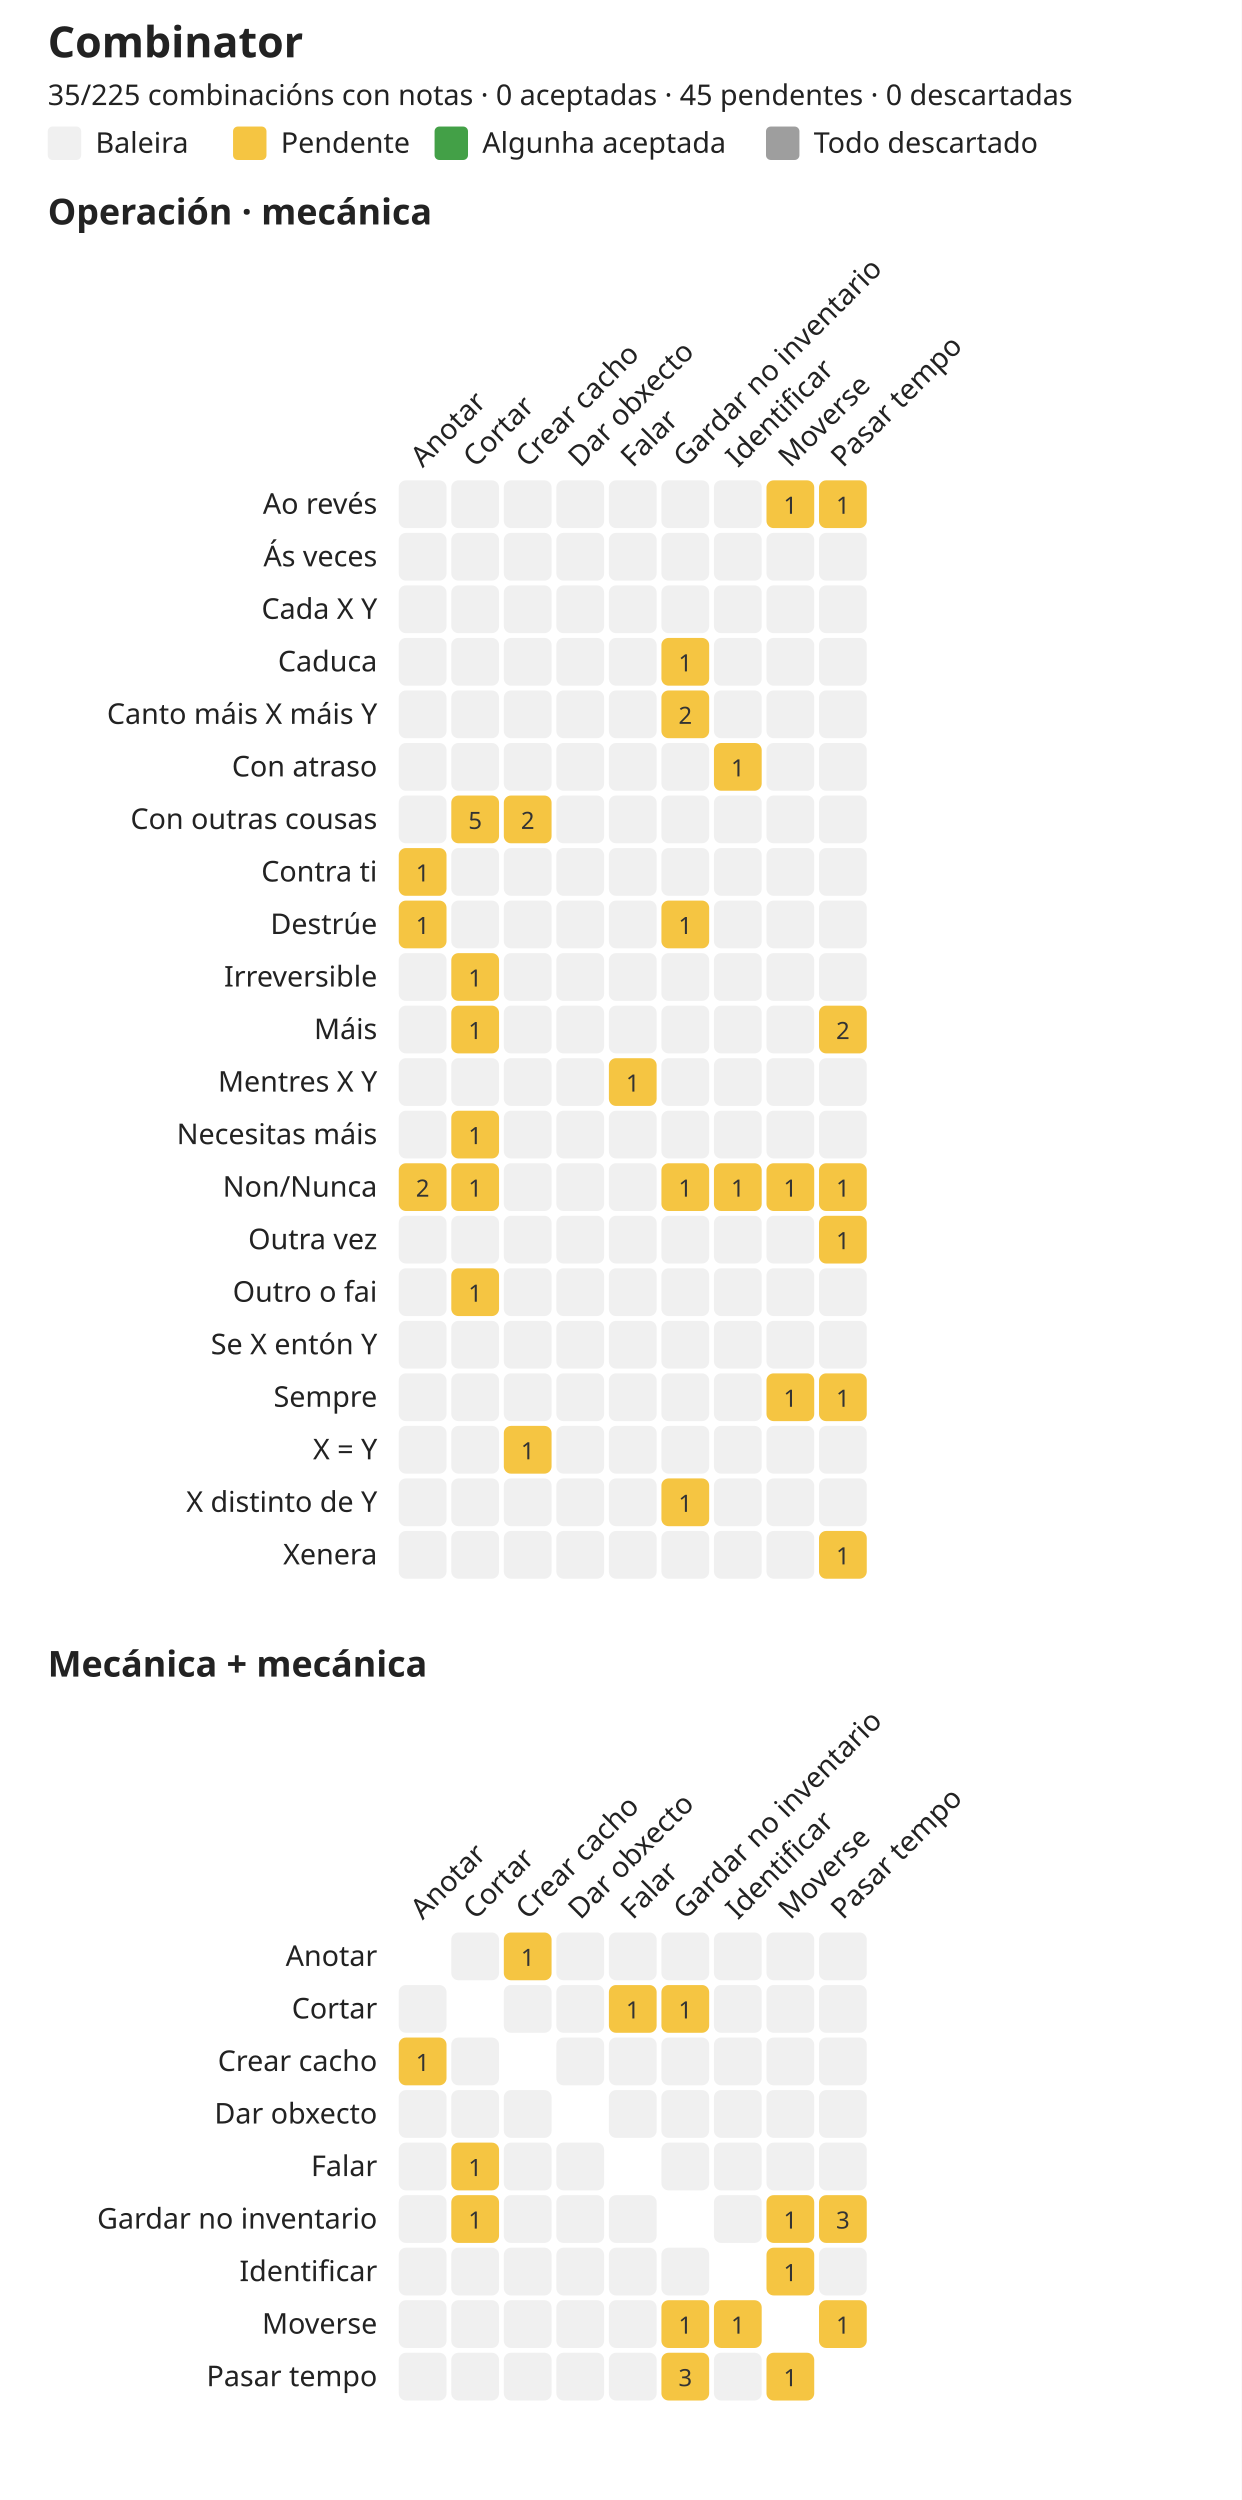
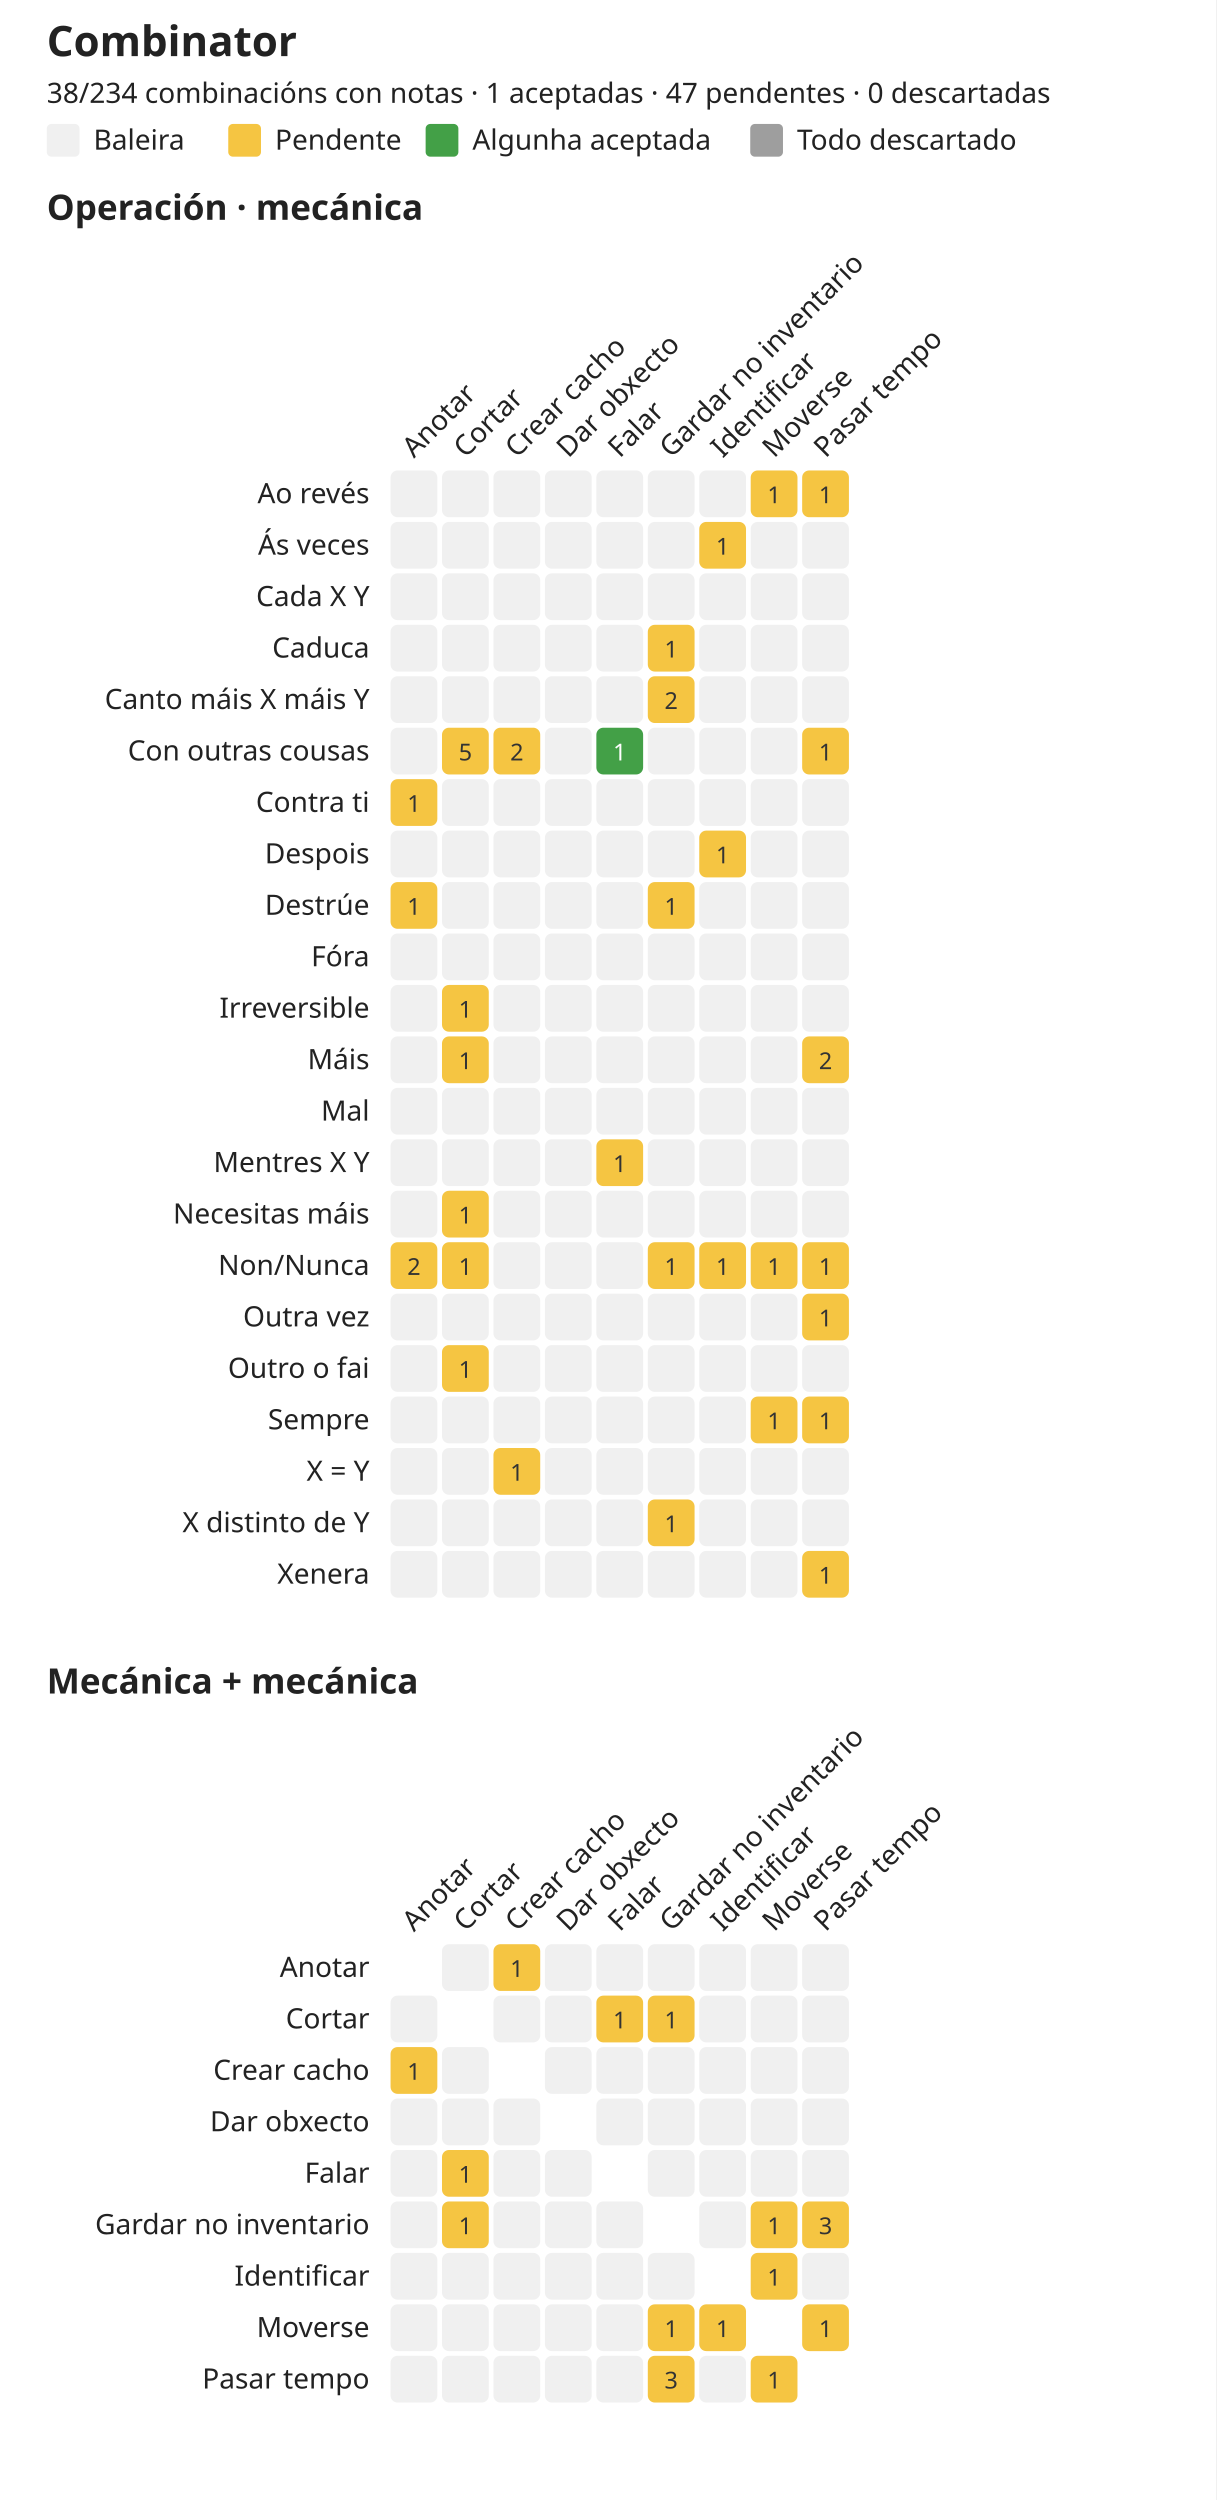
- <svg xmlns="http://www.w3.org/2000/svg" width="520" height="1047" viewBox="0 0 520 1047" font-family="sans-serif" font-size="12" fill="#222">
+ <svg xmlns="http://www.w3.org/2000/svg" width="520" height="1069" viewBox="0 0 520 1069" font-family="sans-serif" font-size="12" fill="#222">
  <rect width="100%" height="100%" fill="#fff" />
  <text x="20" y="24" font-size="18" font-weight="bold">Combinator</text>
-   <text x="20" y="44">35/225 combinacións con notas · 0 aceptadas · 45 pendentes · 0 descartadas</text>
+   <text x="20" y="44">38/234 combinacións con notas · 1 aceptadas · 47 pendentes · 0 descartadas</text>
  <rect x="20" y="53" width="14" height="14" rx="2" fill="#f0f0f0" />
  <text x="40" y="64">Baleira</text>
  <rect x="97.6" y="53" width="14" height="14" rx="2" fill="#f5c542" />
  <text x="117.6" y="64">Pendente</text>
  <rect x="182" y="53" width="14" height="14" rx="2" fill="#43a047" />
  <text x="202" y="64">Algunha aceptada</text>
  <rect x="320.8" y="53" width="14" height="14" rx="2" fill="#9e9e9e" />
  <text x="340.8" y="64">Todo descartado</text>
  <text x="20" y="94" font-size="15" font-weight="bold">Operación · mecánica</text>
  <text x="177" y="196.167" transform="rotate(-45 177 196.1665)">Anotar</text>
  <text x="199" y="196.167" transform="rotate(-45 199 196.1665)">Cortar</text>
  <text x="221" y="196.167" transform="rotate(-45 221 196.1665)">Crear cacho</text>
  <text x="243" y="196.167" transform="rotate(-45 243 196.1665)">Dar obxecto</text>
  <text x="265" y="196.167" transform="rotate(-45 265 196.1665)">Falar</text>
  <text x="287" y="196.167" transform="rotate(-45 287 196.1665)">Gardar no inventario</text>
  <text x="309" y="196.167" transform="rotate(-45 309 196.1665)">Identificar</text>
  <text x="331" y="196.167" transform="rotate(-45 331 196.1665)">Moverse</text>
  <text x="353" y="196.167" transform="rotate(-45 353 196.1665)">Pasar tempo</text>
  <text x="158" y="215.167" text-anchor="end">Ao revés</text>
  <rect x="167" y="201.167" width="20" height="20" rx="3" fill="#f0f0f0" />
  <rect x="189" y="201.167" width="20" height="20" rx="3" fill="#f0f0f0" />
  <rect x="211" y="201.167" width="20" height="20" rx="3" fill="#f0f0f0" />
  <rect x="233" y="201.167" width="20" height="20" rx="3" fill="#f0f0f0" />
  <rect x="255" y="201.167" width="20" height="20" rx="3" fill="#f0f0f0" />
  <rect x="277" y="201.167" width="20" height="20" rx="3" fill="#f0f0f0" />
  <rect x="299" y="201.167" width="20" height="20" rx="3" fill="#f0f0f0" />
  <rect x="321" y="201.167" width="20" height="20" rx="3" fill="#f5c542" />
  <text x="331" y="215.167" text-anchor="middle" font-size="10" fill="#333" pointer-events="none">1</text>
  <rect x="343" y="201.167" width="20" height="20" rx="3" fill="#f5c542" />
  <text x="353" y="215.167" text-anchor="middle" font-size="10" fill="#333" pointer-events="none">1</text>
  <text x="158" y="237.167" text-anchor="end">Ás veces</text>
  <rect x="167" y="223.167" width="20" height="20" rx="3" fill="#f0f0f0" />
  <rect x="189" y="223.167" width="20" height="20" rx="3" fill="#f0f0f0" />
  <rect x="211" y="223.167" width="20" height="20" rx="3" fill="#f0f0f0" />
  <rect x="233" y="223.167" width="20" height="20" rx="3" fill="#f0f0f0" />
  <rect x="255" y="223.167" width="20" height="20" rx="3" fill="#f0f0f0" />
  <rect x="277" y="223.167" width="20" height="20" rx="3" fill="#f0f0f0" />
-   <rect x="299" y="223.167" width="20" height="20" rx="3" fill="#f0f0f0" />
+   <rect x="299" y="223.167" width="20" height="20" rx="3" fill="#f5c542" />
+   <text x="309" y="237.167" text-anchor="middle" font-size="10" fill="#333" pointer-events="none">1</text>
  <rect x="321" y="223.167" width="20" height="20" rx="3" fill="#f0f0f0" />
  <rect x="343" y="223.167" width="20" height="20" rx="3" fill="#f0f0f0" />
  <text x="158" y="259.167" text-anchor="end">Cada X Y</text>
  <rect x="167" y="245.167" width="20" height="20" rx="3" fill="#f0f0f0" />
  <rect x="189" y="245.167" width="20" height="20" rx="3" fill="#f0f0f0" />
  <rect x="211" y="245.167" width="20" height="20" rx="3" fill="#f0f0f0" />
  <rect x="233" y="245.167" width="20" height="20" rx="3" fill="#f0f0f0" />
  <rect x="255" y="245.167" width="20" height="20" rx="3" fill="#f0f0f0" />
  <rect x="277" y="245.167" width="20" height="20" rx="3" fill="#f0f0f0" />
  <rect x="299" y="245.167" width="20" height="20" rx="3" fill="#f0f0f0" />
  <rect x="321" y="245.167" width="20" height="20" rx="3" fill="#f0f0f0" />
  <rect x="343" y="245.167" width="20" height="20" rx="3" fill="#f0f0f0" />
  <text x="158" y="281.167" text-anchor="end">Caduca</text>
  <rect x="167" y="267.167" width="20" height="20" rx="3" fill="#f0f0f0" />
  <rect x="189" y="267.167" width="20" height="20" rx="3" fill="#f0f0f0" />
  <rect x="211" y="267.167" width="20" height="20" rx="3" fill="#f0f0f0" />
  <rect x="233" y="267.167" width="20" height="20" rx="3" fill="#f0f0f0" />
  <rect x="255" y="267.167" width="20" height="20" rx="3" fill="#f0f0f0" />
  <rect x="277" y="267.167" width="20" height="20" rx="3" fill="#f5c542" />
  <text x="287" y="281.167" text-anchor="middle" font-size="10" fill="#333" pointer-events="none">1</text>
  <rect x="299" y="267.167" width="20" height="20" rx="3" fill="#f0f0f0" />
  <rect x="321" y="267.167" width="20" height="20" rx="3" fill="#f0f0f0" />
  <rect x="343" y="267.167" width="20" height="20" rx="3" fill="#f0f0f0" />
  <text x="158" y="303.167" text-anchor="end">Canto máis X máis Y</text>
  <rect x="167" y="289.167" width="20" height="20" rx="3" fill="#f0f0f0" />
  <rect x="189" y="289.167" width="20" height="20" rx="3" fill="#f0f0f0" />
  <rect x="211" y="289.167" width="20" height="20" rx="3" fill="#f0f0f0" />
  <rect x="233" y="289.167" width="20" height="20" rx="3" fill="#f0f0f0" />
  <rect x="255" y="289.167" width="20" height="20" rx="3" fill="#f0f0f0" />
  <rect x="277" y="289.167" width="20" height="20" rx="3" fill="#f5c542" />
  <text x="287" y="303.167" text-anchor="middle" font-size="10" fill="#333" pointer-events="none">2</text>
  <rect x="299" y="289.167" width="20" height="20" rx="3" fill="#f0f0f0" />
  <rect x="321" y="289.167" width="20" height="20" rx="3" fill="#f0f0f0" />
  <rect x="343" y="289.167" width="20" height="20" rx="3" fill="#f0f0f0" />
-   <text x="158" y="325.167" text-anchor="end">Con atraso</text>
+   <text x="158" y="325.167" text-anchor="end">Con outras cousas</text>
  <rect x="167" y="311.167" width="20" height="20" rx="3" fill="#f0f0f0" />
-   <rect x="189" y="311.167" width="20" height="20" rx="3" fill="#f0f0f0" />
-   <rect x="211" y="311.167" width="20" height="20" rx="3" fill="#f0f0f0" />
+   <rect x="189" y="311.167" width="20" height="20" rx="3" fill="#f5c542" />
+   <text x="199" y="325.167" text-anchor="middle" font-size="10" fill="#333" pointer-events="none">5</text>
+   <rect x="211" y="311.167" width="20" height="20" rx="3" fill="#f5c542" />
+   <text x="221" y="325.167" text-anchor="middle" font-size="10" fill="#333" pointer-events="none">2</text>
  <rect x="233" y="311.167" width="20" height="20" rx="3" fill="#f0f0f0" />
-   <rect x="255" y="311.167" width="20" height="20" rx="3" fill="#f0f0f0" />
+   <rect x="255" y="311.167" width="20" height="20" rx="3" fill="#43a047" />
+   <text x="265" y="325.167" text-anchor="middle" font-size="10" fill="#fff" pointer-events="none">1</text>
  <rect x="277" y="311.167" width="20" height="20" rx="3" fill="#f0f0f0" />
-   <rect x="299" y="311.167" width="20" height="20" rx="3" fill="#f5c542" />
-   <text x="309" y="325.167" text-anchor="middle" font-size="10" fill="#333" pointer-events="none">1</text>
+   <rect x="299" y="311.167" width="20" height="20" rx="3" fill="#f0f0f0" />
  <rect x="321" y="311.167" width="20" height="20" rx="3" fill="#f0f0f0" />
-   <rect x="343" y="311.167" width="20" height="20" rx="3" fill="#f0f0f0" />
-   <text x="158" y="347.167" text-anchor="end">Con outras cousas</text>
-   <rect x="167" y="333.167" width="20" height="20" rx="3" fill="#f0f0f0" />
-   <rect x="189" y="333.167" width="20" height="20" rx="3" fill="#f5c542" />
-   <text x="199" y="347.167" text-anchor="middle" font-size="10" fill="#333" pointer-events="none">5</text>
-   <rect x="211" y="333.167" width="20" height="20" rx="3" fill="#f5c542" />
-   <text x="221" y="347.167" text-anchor="middle" font-size="10" fill="#333" pointer-events="none">2</text>
+   <rect x="343" y="311.167" width="20" height="20" rx="3" fill="#f5c542" />
+   <text x="353" y="325.167" text-anchor="middle" font-size="10" fill="#333" pointer-events="none">1</text>
+   <text x="158" y="347.167" text-anchor="end">Contra ti</text>
+   <rect x="167" y="333.167" width="20" height="20" rx="3" fill="#f5c542" />
+   <text x="177" y="347.167" text-anchor="middle" font-size="10" fill="#333" pointer-events="none">1</text>
+   <rect x="189" y="333.167" width="20" height="20" rx="3" fill="#f0f0f0" />
+   <rect x="211" y="333.167" width="20" height="20" rx="3" fill="#f0f0f0" />
  <rect x="233" y="333.167" width="20" height="20" rx="3" fill="#f0f0f0" />
  <rect x="255" y="333.167" width="20" height="20" rx="3" fill="#f0f0f0" />
  <rect x="277" y="333.167" width="20" height="20" rx="3" fill="#f0f0f0" />
  <rect x="299" y="333.167" width="20" height="20" rx="3" fill="#f0f0f0" />
  <rect x="321" y="333.167" width="20" height="20" rx="3" fill="#f0f0f0" />
  <rect x="343" y="333.167" width="20" height="20" rx="3" fill="#f0f0f0" />
-   <text x="158" y="369.167" text-anchor="end">Contra ti</text>
-   <rect x="167" y="355.167" width="20" height="20" rx="3" fill="#f5c542" />
-   <text x="177" y="369.167" text-anchor="middle" font-size="10" fill="#333" pointer-events="none">1</text>
+   <text x="158" y="369.167" text-anchor="end">Despois</text>
+   <rect x="167" y="355.167" width="20" height="20" rx="3" fill="#f0f0f0" />
  <rect x="189" y="355.167" width="20" height="20" rx="3" fill="#f0f0f0" />
  <rect x="211" y="355.167" width="20" height="20" rx="3" fill="#f0f0f0" />
  <rect x="233" y="355.167" width="20" height="20" rx="3" fill="#f0f0f0" />
  <rect x="255" y="355.167" width="20" height="20" rx="3" fill="#f0f0f0" />
  <rect x="277" y="355.167" width="20" height="20" rx="3" fill="#f0f0f0" />
-   <rect x="299" y="355.167" width="20" height="20" rx="3" fill="#f0f0f0" />
+   <rect x="299" y="355.167" width="20" height="20" rx="3" fill="#f5c542" />
+   <text x="309" y="369.167" text-anchor="middle" font-size="10" fill="#333" pointer-events="none">1</text>
  <rect x="321" y="355.167" width="20" height="20" rx="3" fill="#f0f0f0" />
  <rect x="343" y="355.167" width="20" height="20" rx="3" fill="#f0f0f0" />
  <text x="158" y="391.167" text-anchor="end">Destrúe</text>
  <rect x="167" y="377.167" width="20" height="20" rx="3" fill="#f5c542" />
  <text x="177" y="391.167" text-anchor="middle" font-size="10" fill="#333" pointer-events="none">1</text>
  <rect x="189" y="377.167" width="20" height="20" rx="3" fill="#f0f0f0" />
  <rect x="211" y="377.167" width="20" height="20" rx="3" fill="#f0f0f0" />
  <rect x="233" y="377.167" width="20" height="20" rx="3" fill="#f0f0f0" />
  <rect x="255" y="377.167" width="20" height="20" rx="3" fill="#f0f0f0" />
  <rect x="277" y="377.167" width="20" height="20" rx="3" fill="#f5c542" />
  <text x="287" y="391.167" text-anchor="middle" font-size="10" fill="#333" pointer-events="none">1</text>
  <rect x="299" y="377.167" width="20" height="20" rx="3" fill="#f0f0f0" />
  <rect x="321" y="377.167" width="20" height="20" rx="3" fill="#f0f0f0" />
  <rect x="343" y="377.167" width="20" height="20" rx="3" fill="#f0f0f0" />
-   <text x="158" y="413.167" text-anchor="end">Irreversible</text>
+   <text x="158" y="413.167" text-anchor="end">Fóra</text>
  <rect x="167" y="399.167" width="20" height="20" rx="3" fill="#f0f0f0" />
-   <rect x="189" y="399.167" width="20" height="20" rx="3" fill="#f5c542" />
-   <text x="199" y="413.167" text-anchor="middle" font-size="10" fill="#333" pointer-events="none">1</text>
+   <rect x="189" y="399.167" width="20" height="20" rx="3" fill="#f0f0f0" />
  <rect x="211" y="399.167" width="20" height="20" rx="3" fill="#f0f0f0" />
  <rect x="233" y="399.167" width="20" height="20" rx="3" fill="#f0f0f0" />
  <rect x="255" y="399.167" width="20" height="20" rx="3" fill="#f0f0f0" />
  <rect x="277" y="399.167" width="20" height="20" rx="3" fill="#f0f0f0" />
  <rect x="299" y="399.167" width="20" height="20" rx="3" fill="#f0f0f0" />
  <rect x="321" y="399.167" width="20" height="20" rx="3" fill="#f0f0f0" />
  <rect x="343" y="399.167" width="20" height="20" rx="3" fill="#f0f0f0" />
-   <text x="158" y="435.167" text-anchor="end">Máis</text>
+   <text x="158" y="435.167" text-anchor="end">Irreversible</text>
  <rect x="167" y="421.167" width="20" height="20" rx="3" fill="#f0f0f0" />
  <rect x="189" y="421.167" width="20" height="20" rx="3" fill="#f5c542" />
  <text x="199" y="435.167" text-anchor="middle" font-size="10" fill="#333" pointer-events="none">1</text>
  <rect x="211" y="421.167" width="20" height="20" rx="3" fill="#f0f0f0" />
  <rect x="233" y="421.167" width="20" height="20" rx="3" fill="#f0f0f0" />
  <rect x="255" y="421.167" width="20" height="20" rx="3" fill="#f0f0f0" />
  <rect x="277" y="421.167" width="20" height="20" rx="3" fill="#f0f0f0" />
  <rect x="299" y="421.167" width="20" height="20" rx="3" fill="#f0f0f0" />
  <rect x="321" y="421.167" width="20" height="20" rx="3" fill="#f0f0f0" />
-   <rect x="343" y="421.167" width="20" height="20" rx="3" fill="#f5c542" />
-   <text x="353" y="435.167" text-anchor="middle" font-size="10" fill="#333" pointer-events="none">2</text>
-   <text x="158" y="457.167" text-anchor="end">Mentres X Y</text>
+   <rect x="343" y="421.167" width="20" height="20" rx="3" fill="#f0f0f0" />
+   <text x="158" y="457.167" text-anchor="end">Máis</text>
  <rect x="167" y="443.167" width="20" height="20" rx="3" fill="#f0f0f0" />
-   <rect x="189" y="443.167" width="20" height="20" rx="3" fill="#f0f0f0" />
+   <rect x="189" y="443.167" width="20" height="20" rx="3" fill="#f5c542" />
+   <text x="199" y="457.167" text-anchor="middle" font-size="10" fill="#333" pointer-events="none">1</text>
  <rect x="211" y="443.167" width="20" height="20" rx="3" fill="#f0f0f0" />
  <rect x="233" y="443.167" width="20" height="20" rx="3" fill="#f0f0f0" />
-   <rect x="255" y="443.167" width="20" height="20" rx="3" fill="#f5c542" />
-   <text x="265" y="457.167" text-anchor="middle" font-size="10" fill="#333" pointer-events="none">1</text>
+   <rect x="255" y="443.167" width="20" height="20" rx="3" fill="#f0f0f0" />
  <rect x="277" y="443.167" width="20" height="20" rx="3" fill="#f0f0f0" />
  <rect x="299" y="443.167" width="20" height="20" rx="3" fill="#f0f0f0" />
  <rect x="321" y="443.167" width="20" height="20" rx="3" fill="#f0f0f0" />
-   <rect x="343" y="443.167" width="20" height="20" rx="3" fill="#f0f0f0" />
-   <text x="158" y="479.167" text-anchor="end">Necesitas máis</text>
+   <rect x="343" y="443.167" width="20" height="20" rx="3" fill="#f5c542" />
+   <text x="353" y="457.167" text-anchor="middle" font-size="10" fill="#333" pointer-events="none">2</text>
+   <text x="158" y="479.167" text-anchor="end">Mal</text>
  <rect x="167" y="465.167" width="20" height="20" rx="3" fill="#f0f0f0" />
-   <rect x="189" y="465.167" width="20" height="20" rx="3" fill="#f5c542" />
-   <text x="199" y="479.167" text-anchor="middle" font-size="10" fill="#333" pointer-events="none">1</text>
+   <rect x="189" y="465.167" width="20" height="20" rx="3" fill="#f0f0f0" />
  <rect x="211" y="465.167" width="20" height="20" rx="3" fill="#f0f0f0" />
  <rect x="233" y="465.167" width="20" height="20" rx="3" fill="#f0f0f0" />
  <rect x="255" y="465.167" width="20" height="20" rx="3" fill="#f0f0f0" />
  <rect x="277" y="465.167" width="20" height="20" rx="3" fill="#f0f0f0" />
  <rect x="299" y="465.167" width="20" height="20" rx="3" fill="#f0f0f0" />
  <rect x="321" y="465.167" width="20" height="20" rx="3" fill="#f0f0f0" />
  <rect x="343" y="465.167" width="20" height="20" rx="3" fill="#f0f0f0" />
-   <text x="158" y="501.167" text-anchor="end">Non/Nunca</text>
-   <rect x="167" y="487.167" width="20" height="20" rx="3" fill="#f5c542" />
-   <text x="177" y="501.167" text-anchor="middle" font-size="10" fill="#333" pointer-events="none">2</text>
-   <rect x="189" y="487.167" width="20" height="20" rx="3" fill="#f5c542" />
-   <text x="199" y="501.167" text-anchor="middle" font-size="10" fill="#333" pointer-events="none">1</text>
+   <text x="158" y="501.167" text-anchor="end">Mentres X Y</text>
+   <rect x="167" y="487.167" width="20" height="20" rx="3" fill="#f0f0f0" />
+   <rect x="189" y="487.167" width="20" height="20" rx="3" fill="#f0f0f0" />
  <rect x="211" y="487.167" width="20" height="20" rx="3" fill="#f0f0f0" />
  <rect x="233" y="487.167" width="20" height="20" rx="3" fill="#f0f0f0" />
-   <rect x="255" y="487.167" width="20" height="20" rx="3" fill="#f0f0f0" />
-   <rect x="277" y="487.167" width="20" height="20" rx="3" fill="#f5c542" />
-   <text x="287" y="501.167" text-anchor="middle" font-size="10" fill="#333" pointer-events="none">1</text>
-   <rect x="299" y="487.167" width="20" height="20" rx="3" fill="#f5c542" />
-   <text x="309" y="501.167" text-anchor="middle" font-size="10" fill="#333" pointer-events="none">1</text>
-   <rect x="321" y="487.167" width="20" height="20" rx="3" fill="#f5c542" />
-   <text x="331" y="501.167" text-anchor="middle" font-size="10" fill="#333" pointer-events="none">1</text>
-   <rect x="343" y="487.167" width="20" height="20" rx="3" fill="#f5c542" />
-   <text x="353" y="501.167" text-anchor="middle" font-size="10" fill="#333" pointer-events="none">1</text>
-   <text x="158" y="523.167" text-anchor="end">Outra vez</text>
+   <rect x="255" y="487.167" width="20" height="20" rx="3" fill="#f5c542" />
+   <text x="265" y="501.167" text-anchor="middle" font-size="10" fill="#333" pointer-events="none">1</text>
+   <rect x="277" y="487.167" width="20" height="20" rx="3" fill="#f0f0f0" />
+   <rect x="299" y="487.167" width="20" height="20" rx="3" fill="#f0f0f0" />
+   <rect x="321" y="487.167" width="20" height="20" rx="3" fill="#f0f0f0" />
+   <rect x="343" y="487.167" width="20" height="20" rx="3" fill="#f0f0f0" />
+   <text x="158" y="523.167" text-anchor="end">Necesitas máis</text>
  <rect x="167" y="509.167" width="20" height="20" rx="3" fill="#f0f0f0" />
-   <rect x="189" y="509.167" width="20" height="20" rx="3" fill="#f0f0f0" />
+   <rect x="189" y="509.167" width="20" height="20" rx="3" fill="#f5c542" />
+   <text x="199" y="523.167" text-anchor="middle" font-size="10" fill="#333" pointer-events="none">1</text>
  <rect x="211" y="509.167" width="20" height="20" rx="3" fill="#f0f0f0" />
  <rect x="233" y="509.167" width="20" height="20" rx="3" fill="#f0f0f0" />
  <rect x="255" y="509.167" width="20" height="20" rx="3" fill="#f0f0f0" />
  <rect x="277" y="509.167" width="20" height="20" rx="3" fill="#f0f0f0" />
  <rect x="299" y="509.167" width="20" height="20" rx="3" fill="#f0f0f0" />
  <rect x="321" y="509.167" width="20" height="20" rx="3" fill="#f0f0f0" />
-   <rect x="343" y="509.167" width="20" height="20" rx="3" fill="#f5c542" />
-   <text x="353" y="523.167" text-anchor="middle" font-size="10" fill="#333" pointer-events="none">1</text>
-   <text x="158" y="545.167" text-anchor="end">Outro o fai</text>
-   <rect x="167" y="531.167" width="20" height="20" rx="3" fill="#f0f0f0" />
+   <rect x="343" y="509.167" width="20" height="20" rx="3" fill="#f0f0f0" />
+   <text x="158" y="545.167" text-anchor="end">Non/Nunca</text>
+   <rect x="167" y="531.167" width="20" height="20" rx="3" fill="#f5c542" />
+   <text x="177" y="545.167" text-anchor="middle" font-size="10" fill="#333" pointer-events="none">2</text>
  <rect x="189" y="531.167" width="20" height="20" rx="3" fill="#f5c542" />
  <text x="199" y="545.167" text-anchor="middle" font-size="10" fill="#333" pointer-events="none">1</text>
  <rect x="211" y="531.167" width="20" height="20" rx="3" fill="#f0f0f0" />
  <rect x="233" y="531.167" width="20" height="20" rx="3" fill="#f0f0f0" />
  <rect x="255" y="531.167" width="20" height="20" rx="3" fill="#f0f0f0" />
-   <rect x="277" y="531.167" width="20" height="20" rx="3" fill="#f0f0f0" />
-   <rect x="299" y="531.167" width="20" height="20" rx="3" fill="#f0f0f0" />
-   <rect x="321" y="531.167" width="20" height="20" rx="3" fill="#f0f0f0" />
-   <rect x="343" y="531.167" width="20" height="20" rx="3" fill="#f0f0f0" />
-   <text x="158" y="567.167" text-anchor="end">Se X entón Y</text>
+   <rect x="277" y="531.167" width="20" height="20" rx="3" fill="#f5c542" />
+   <text x="287" y="545.167" text-anchor="middle" font-size="10" fill="#333" pointer-events="none">1</text>
+   <rect x="299" y="531.167" width="20" height="20" rx="3" fill="#f5c542" />
+   <text x="309" y="545.167" text-anchor="middle" font-size="10" fill="#333" pointer-events="none">1</text>
+   <rect x="321" y="531.167" width="20" height="20" rx="3" fill="#f5c542" />
+   <text x="331" y="545.167" text-anchor="middle" font-size="10" fill="#333" pointer-events="none">1</text>
+   <rect x="343" y="531.167" width="20" height="20" rx="3" fill="#f5c542" />
+   <text x="353" y="545.167" text-anchor="middle" font-size="10" fill="#333" pointer-events="none">1</text>
+   <text x="158" y="567.167" text-anchor="end">Outra vez</text>
  <rect x="167" y="553.167" width="20" height="20" rx="3" fill="#f0f0f0" />
  <rect x="189" y="553.167" width="20" height="20" rx="3" fill="#f0f0f0" />
  <rect x="211" y="553.167" width="20" height="20" rx="3" fill="#f0f0f0" />
  <rect x="233" y="553.167" width="20" height="20" rx="3" fill="#f0f0f0" />
  <rect x="255" y="553.167" width="20" height="20" rx="3" fill="#f0f0f0" />
  <rect x="277" y="553.167" width="20" height="20" rx="3" fill="#f0f0f0" />
  <rect x="299" y="553.167" width="20" height="20" rx="3" fill="#f0f0f0" />
  <rect x="321" y="553.167" width="20" height="20" rx="3" fill="#f0f0f0" />
-   <rect x="343" y="553.167" width="20" height="20" rx="3" fill="#f0f0f0" />
-   <text x="158" y="589.167" text-anchor="end">Sempre</text>
+   <rect x="343" y="553.167" width="20" height="20" rx="3" fill="#f5c542" />
+   <text x="353" y="567.167" text-anchor="middle" font-size="10" fill="#333" pointer-events="none">1</text>
+   <text x="158" y="589.167" text-anchor="end">Outro o fai</text>
  <rect x="167" y="575.167" width="20" height="20" rx="3" fill="#f0f0f0" />
-   <rect x="189" y="575.167" width="20" height="20" rx="3" fill="#f0f0f0" />
+   <rect x="189" y="575.167" width="20" height="20" rx="3" fill="#f5c542" />
+   <text x="199" y="589.167" text-anchor="middle" font-size="10" fill="#333" pointer-events="none">1</text>
  <rect x="211" y="575.167" width="20" height="20" rx="3" fill="#f0f0f0" />
  <rect x="233" y="575.167" width="20" height="20" rx="3" fill="#f0f0f0" />
  <rect x="255" y="575.167" width="20" height="20" rx="3" fill="#f0f0f0" />
  <rect x="277" y="575.167" width="20" height="20" rx="3" fill="#f0f0f0" />
  <rect x="299" y="575.167" width="20" height="20" rx="3" fill="#f0f0f0" />
-   <rect x="321" y="575.167" width="20" height="20" rx="3" fill="#f5c542" />
-   <text x="331" y="589.167" text-anchor="middle" font-size="10" fill="#333" pointer-events="none">1</text>
-   <rect x="343" y="575.167" width="20" height="20" rx="3" fill="#f5c542" />
-   <text x="353" y="589.167" text-anchor="middle" font-size="10" fill="#333" pointer-events="none">1</text>
-   <text x="158" y="611.167" text-anchor="end">X = Y</text>
+   <rect x="321" y="575.167" width="20" height="20" rx="3" fill="#f0f0f0" />
+   <rect x="343" y="575.167" width="20" height="20" rx="3" fill="#f0f0f0" />
+   <text x="158" y="611.167" text-anchor="end">Sempre</text>
  <rect x="167" y="597.167" width="20" height="20" rx="3" fill="#f0f0f0" />
  <rect x="189" y="597.167" width="20" height="20" rx="3" fill="#f0f0f0" />
-   <rect x="211" y="597.167" width="20" height="20" rx="3" fill="#f5c542" />
-   <text x="221" y="611.167" text-anchor="middle" font-size="10" fill="#333" pointer-events="none">1</text>
+   <rect x="211" y="597.167" width="20" height="20" rx="3" fill="#f0f0f0" />
  <rect x="233" y="597.167" width="20" height="20" rx="3" fill="#f0f0f0" />
  <rect x="255" y="597.167" width="20" height="20" rx="3" fill="#f0f0f0" />
  <rect x="277" y="597.167" width="20" height="20" rx="3" fill="#f0f0f0" />
  <rect x="299" y="597.167" width="20" height="20" rx="3" fill="#f0f0f0" />
-   <rect x="321" y="597.167" width="20" height="20" rx="3" fill="#f0f0f0" />
-   <rect x="343" y="597.167" width="20" height="20" rx="3" fill="#f0f0f0" />
-   <text x="158" y="633.167" text-anchor="end">X distinto de Y</text>
+   <rect x="321" y="597.167" width="20" height="20" rx="3" fill="#f5c542" />
+   <text x="331" y="611.167" text-anchor="middle" font-size="10" fill="#333" pointer-events="none">1</text>
+   <rect x="343" y="597.167" width="20" height="20" rx="3" fill="#f5c542" />
+   <text x="353" y="611.167" text-anchor="middle" font-size="10" fill="#333" pointer-events="none">1</text>
+   <text x="158" y="633.167" text-anchor="end">X = Y</text>
  <rect x="167" y="619.167" width="20" height="20" rx="3" fill="#f0f0f0" />
  <rect x="189" y="619.167" width="20" height="20" rx="3" fill="#f0f0f0" />
-   <rect x="211" y="619.167" width="20" height="20" rx="3" fill="#f0f0f0" />
+   <rect x="211" y="619.167" width="20" height="20" rx="3" fill="#f5c542" />
+   <text x="221" y="633.167" text-anchor="middle" font-size="10" fill="#333" pointer-events="none">1</text>
  <rect x="233" y="619.167" width="20" height="20" rx="3" fill="#f0f0f0" />
  <rect x="255" y="619.167" width="20" height="20" rx="3" fill="#f0f0f0" />
-   <rect x="277" y="619.167" width="20" height="20" rx="3" fill="#f5c542" />
-   <text x="287" y="633.167" text-anchor="middle" font-size="10" fill="#333" pointer-events="none">1</text>
+   <rect x="277" y="619.167" width="20" height="20" rx="3" fill="#f0f0f0" />
  <rect x="299" y="619.167" width="20" height="20" rx="3" fill="#f0f0f0" />
  <rect x="321" y="619.167" width="20" height="20" rx="3" fill="#f0f0f0" />
  <rect x="343" y="619.167" width="20" height="20" rx="3" fill="#f0f0f0" />
-   <text x="158" y="655.167" text-anchor="end">Xenera</text>
+   <text x="158" y="655.167" text-anchor="end">X distinto de Y</text>
  <rect x="167" y="641.167" width="20" height="20" rx="3" fill="#f0f0f0" />
  <rect x="189" y="641.167" width="20" height="20" rx="3" fill="#f0f0f0" />
  <rect x="211" y="641.167" width="20" height="20" rx="3" fill="#f0f0f0" />
  <rect x="233" y="641.167" width="20" height="20" rx="3" fill="#f0f0f0" />
  <rect x="255" y="641.167" width="20" height="20" rx="3" fill="#f0f0f0" />
-   <rect x="277" y="641.167" width="20" height="20" rx="3" fill="#f0f0f0" />
+   <rect x="277" y="641.167" width="20" height="20" rx="3" fill="#f5c542" />
+   <text x="287" y="655.167" text-anchor="middle" font-size="10" fill="#333" pointer-events="none">1</text>
  <rect x="299" y="641.167" width="20" height="20" rx="3" fill="#f0f0f0" />
  <rect x="321" y="641.167" width="20" height="20" rx="3" fill="#f0f0f0" />
-   <rect x="343" y="641.167" width="20" height="20" rx="3" fill="#f5c542" />
-   <text x="353" y="655.167" text-anchor="middle" font-size="10" fill="#333" pointer-events="none">1</text>
-   <text x="20" y="702.167" font-size="15" font-weight="bold">Mecánica + mecánica</text>
-   <text x="177" y="804.333" transform="rotate(-45 177 804.333)">Anotar</text>
-   <text x="199" y="804.333" transform="rotate(-45 199 804.333)">Cortar</text>
-   <text x="221" y="804.333" transform="rotate(-45 221 804.333)">Crear cacho</text>
-   <text x="243" y="804.333" transform="rotate(-45 243 804.333)">Dar obxecto</text>
-   <text x="265" y="804.333" transform="rotate(-45 265 804.333)">Falar</text>
-   <text x="287" y="804.333" transform="rotate(-45 287 804.333)">Gardar no inventario</text>
-   <text x="309" y="804.333" transform="rotate(-45 309 804.333)">Identificar</text>
-   <text x="331" y="804.333" transform="rotate(-45 331 804.333)">Moverse</text>
-   <text x="353" y="804.333" transform="rotate(-45 353 804.333)">Pasar tempo</text>
-   <text x="158" y="823.333" text-anchor="end">Anotar</text>
-   <rect x="189" y="809.333" width="20" height="20" rx="3" fill="#f0f0f0" />
-   <rect x="211" y="809.333" width="20" height="20" rx="3" fill="#f5c542" />
-   <text x="221" y="823.333" text-anchor="middle" font-size="10" fill="#333" pointer-events="none">1</text>
-   <rect x="233" y="809.333" width="20" height="20" rx="3" fill="#f0f0f0" />
-   <rect x="255" y="809.333" width="20" height="20" rx="3" fill="#f0f0f0" />
-   <rect x="277" y="809.333" width="20" height="20" rx="3" fill="#f0f0f0" />
-   <rect x="299" y="809.333" width="20" height="20" rx="3" fill="#f0f0f0" />
-   <rect x="321" y="809.333" width="20" height="20" rx="3" fill="#f0f0f0" />
-   <rect x="343" y="809.333" width="20" height="20" rx="3" fill="#f0f0f0" />
-   <text x="158" y="845.333" text-anchor="end">Cortar</text>
-   <rect x="167" y="831.333" width="20" height="20" rx="3" fill="#f0f0f0" />
-   <rect x="211" y="831.333" width="20" height="20" rx="3" fill="#f0f0f0" />
+   <rect x="343" y="641.167" width="20" height="20" rx="3" fill="#f0f0f0" />
+   <text x="158" y="677.167" text-anchor="end">Xenera</text>
+   <rect x="167" y="663.167" width="20" height="20" rx="3" fill="#f0f0f0" />
+   <rect x="189" y="663.167" width="20" height="20" rx="3" fill="#f0f0f0" />
+   <rect x="211" y="663.167" width="20" height="20" rx="3" fill="#f0f0f0" />
+   <rect x="233" y="663.167" width="20" height="20" rx="3" fill="#f0f0f0" />
+   <rect x="255" y="663.167" width="20" height="20" rx="3" fill="#f0f0f0" />
+   <rect x="277" y="663.167" width="20" height="20" rx="3" fill="#f0f0f0" />
+   <rect x="299" y="663.167" width="20" height="20" rx="3" fill="#f0f0f0" />
+   <rect x="321" y="663.167" width="20" height="20" rx="3" fill="#f0f0f0" />
+   <rect x="343" y="663.167" width="20" height="20" rx="3" fill="#f5c542" />
+   <text x="353" y="677.167" text-anchor="middle" font-size="10" fill="#333" pointer-events="none">1</text>
+   <text x="20" y="724.167" font-size="15" font-weight="bold">Mecánica + mecánica</text>
+   <text x="177" y="826.333" transform="rotate(-45 177 826.333)">Anotar</text>
+   <text x="199" y="826.333" transform="rotate(-45 199 826.333)">Cortar</text>
+   <text x="221" y="826.333" transform="rotate(-45 221 826.333)">Crear cacho</text>
+   <text x="243" y="826.333" transform="rotate(-45 243 826.333)">Dar obxecto</text>
+   <text x="265" y="826.333" transform="rotate(-45 265 826.333)">Falar</text>
+   <text x="287" y="826.333" transform="rotate(-45 287 826.333)">Gardar no inventario</text>
+   <text x="309" y="826.333" transform="rotate(-45 309 826.333)">Identificar</text>
+   <text x="331" y="826.333" transform="rotate(-45 331 826.333)">Moverse</text>
+   <text x="353" y="826.333" transform="rotate(-45 353 826.333)">Pasar tempo</text>
+   <text x="158" y="845.333" text-anchor="end">Anotar</text>
+   <rect x="189" y="831.333" width="20" height="20" rx="3" fill="#f0f0f0" />
+   <rect x="211" y="831.333" width="20" height="20" rx="3" fill="#f5c542" />
+   <text x="221" y="845.333" text-anchor="middle" font-size="10" fill="#333" pointer-events="none">1</text>
  <rect x="233" y="831.333" width="20" height="20" rx="3" fill="#f0f0f0" />
-   <rect x="255" y="831.333" width="20" height="20" rx="3" fill="#f5c542" />
-   <text x="265" y="845.333" text-anchor="middle" font-size="10" fill="#333" pointer-events="none">1</text>
-   <rect x="277" y="831.333" width="20" height="20" rx="3" fill="#f5c542" />
-   <text x="287" y="845.333" text-anchor="middle" font-size="10" fill="#333" pointer-events="none">1</text>
+   <rect x="255" y="831.333" width="20" height="20" rx="3" fill="#f0f0f0" />
+   <rect x="277" y="831.333" width="20" height="20" rx="3" fill="#f0f0f0" />
  <rect x="299" y="831.333" width="20" height="20" rx="3" fill="#f0f0f0" />
  <rect x="321" y="831.333" width="20" height="20" rx="3" fill="#f0f0f0" />
  <rect x="343" y="831.333" width="20" height="20" rx="3" fill="#f0f0f0" />
-   <text x="158" y="867.333" text-anchor="end">Crear cacho</text>
-   <rect x="167" y="853.333" width="20" height="20" rx="3" fill="#f5c542" />
-   <text x="177" y="867.333" text-anchor="middle" font-size="10" fill="#333" pointer-events="none">1</text>
-   <rect x="189" y="853.333" width="20" height="20" rx="3" fill="#f0f0f0" />
+   <text x="158" y="867.333" text-anchor="end">Cortar</text>
+   <rect x="167" y="853.333" width="20" height="20" rx="3" fill="#f0f0f0" />
+   <rect x="211" y="853.333" width="20" height="20" rx="3" fill="#f0f0f0" />
  <rect x="233" y="853.333" width="20" height="20" rx="3" fill="#f0f0f0" />
-   <rect x="255" y="853.333" width="20" height="20" rx="3" fill="#f0f0f0" />
-   <rect x="277" y="853.333" width="20" height="20" rx="3" fill="#f0f0f0" />
+   <rect x="255" y="853.333" width="20" height="20" rx="3" fill="#f5c542" />
+   <text x="265" y="867.333" text-anchor="middle" font-size="10" fill="#333" pointer-events="none">1</text>
+   <rect x="277" y="853.333" width="20" height="20" rx="3" fill="#f5c542" />
+   <text x="287" y="867.333" text-anchor="middle" font-size="10" fill="#333" pointer-events="none">1</text>
  <rect x="299" y="853.333" width="20" height="20" rx="3" fill="#f0f0f0" />
  <rect x="321" y="853.333" width="20" height="20" rx="3" fill="#f0f0f0" />
  <rect x="343" y="853.333" width="20" height="20" rx="3" fill="#f0f0f0" />
-   <text x="158" y="889.333" text-anchor="end">Dar obxecto</text>
-   <rect x="167" y="875.333" width="20" height="20" rx="3" fill="#f0f0f0" />
+   <text x="158" y="889.333" text-anchor="end">Crear cacho</text>
+   <rect x="167" y="875.333" width="20" height="20" rx="3" fill="#f5c542" />
+   <text x="177" y="889.333" text-anchor="middle" font-size="10" fill="#333" pointer-events="none">1</text>
  <rect x="189" y="875.333" width="20" height="20" rx="3" fill="#f0f0f0" />
-   <rect x="211" y="875.333" width="20" height="20" rx="3" fill="#f0f0f0" />
+   <rect x="233" y="875.333" width="20" height="20" rx="3" fill="#f0f0f0" />
  <rect x="255" y="875.333" width="20" height="20" rx="3" fill="#f0f0f0" />
  <rect x="277" y="875.333" width="20" height="20" rx="3" fill="#f0f0f0" />
  <rect x="299" y="875.333" width="20" height="20" rx="3" fill="#f0f0f0" />
  <rect x="321" y="875.333" width="20" height="20" rx="3" fill="#f0f0f0" />
  <rect x="343" y="875.333" width="20" height="20" rx="3" fill="#f0f0f0" />
-   <text x="158" y="911.333" text-anchor="end">Falar</text>
+   <text x="158" y="911.333" text-anchor="end">Dar obxecto</text>
  <rect x="167" y="897.333" width="20" height="20" rx="3" fill="#f0f0f0" />
-   <rect x="189" y="897.333" width="20" height="20" rx="3" fill="#f5c542" />
-   <text x="199" y="911.333" text-anchor="middle" font-size="10" fill="#333" pointer-events="none">1</text>
+   <rect x="189" y="897.333" width="20" height="20" rx="3" fill="#f0f0f0" />
  <rect x="211" y="897.333" width="20" height="20" rx="3" fill="#f0f0f0" />
-   <rect x="233" y="897.333" width="20" height="20" rx="3" fill="#f0f0f0" />
+   <rect x="255" y="897.333" width="20" height="20" rx="3" fill="#f0f0f0" />
  <rect x="277" y="897.333" width="20" height="20" rx="3" fill="#f0f0f0" />
  <rect x="299" y="897.333" width="20" height="20" rx="3" fill="#f0f0f0" />
  <rect x="321" y="897.333" width="20" height="20" rx="3" fill="#f0f0f0" />
  <rect x="343" y="897.333" width="20" height="20" rx="3" fill="#f0f0f0" />
-   <text x="158" y="933.333" text-anchor="end">Gardar no inventario</text>
+   <text x="158" y="933.333" text-anchor="end">Falar</text>
  <rect x="167" y="919.333" width="20" height="20" rx="3" fill="#f0f0f0" />
  <rect x="189" y="919.333" width="20" height="20" rx="3" fill="#f5c542" />
  <text x="199" y="933.333" text-anchor="middle" font-size="10" fill="#333" pointer-events="none">1</text>
  <rect x="211" y="919.333" width="20" height="20" rx="3" fill="#f0f0f0" />
  <rect x="233" y="919.333" width="20" height="20" rx="3" fill="#f0f0f0" />
-   <rect x="255" y="919.333" width="20" height="20" rx="3" fill="#f0f0f0" />
+   <rect x="277" y="919.333" width="20" height="20" rx="3" fill="#f0f0f0" />
  <rect x="299" y="919.333" width="20" height="20" rx="3" fill="#f0f0f0" />
-   <rect x="321" y="919.333" width="20" height="20" rx="3" fill="#f5c542" />
-   <text x="331" y="933.333" text-anchor="middle" font-size="10" fill="#333" pointer-events="none">1</text>
-   <rect x="343" y="919.333" width="20" height="20" rx="3" fill="#f5c542" />
-   <text x="353" y="933.333" text-anchor="middle" font-size="10" fill="#333" pointer-events="none">3</text>
-   <text x="158" y="955.333" text-anchor="end">Identificar</text>
+   <rect x="321" y="919.333" width="20" height="20" rx="3" fill="#f0f0f0" />
+   <rect x="343" y="919.333" width="20" height="20" rx="3" fill="#f0f0f0" />
+   <text x="158" y="955.333" text-anchor="end">Gardar no inventario</text>
  <rect x="167" y="941.333" width="20" height="20" rx="3" fill="#f0f0f0" />
-   <rect x="189" y="941.333" width="20" height="20" rx="3" fill="#f0f0f0" />
+   <rect x="189" y="941.333" width="20" height="20" rx="3" fill="#f5c542" />
+   <text x="199" y="955.333" text-anchor="middle" font-size="10" fill="#333" pointer-events="none">1</text>
  <rect x="211" y="941.333" width="20" height="20" rx="3" fill="#f0f0f0" />
  <rect x="233" y="941.333" width="20" height="20" rx="3" fill="#f0f0f0" />
  <rect x="255" y="941.333" width="20" height="20" rx="3" fill="#f0f0f0" />
-   <rect x="277" y="941.333" width="20" height="20" rx="3" fill="#f0f0f0" />
+   <rect x="299" y="941.333" width="20" height="20" rx="3" fill="#f0f0f0" />
  <rect x="321" y="941.333" width="20" height="20" rx="3" fill="#f5c542" />
  <text x="331" y="955.333" text-anchor="middle" font-size="10" fill="#333" pointer-events="none">1</text>
-   <rect x="343" y="941.333" width="20" height="20" rx="3" fill="#f0f0f0" />
-   <text x="158" y="977.333" text-anchor="end">Moverse</text>
+   <rect x="343" y="941.333" width="20" height="20" rx="3" fill="#f5c542" />
+   <text x="353" y="955.333" text-anchor="middle" font-size="10" fill="#333" pointer-events="none">3</text>
+   <text x="158" y="977.333" text-anchor="end">Identificar</text>
  <rect x="167" y="963.333" width="20" height="20" rx="3" fill="#f0f0f0" />
  <rect x="189" y="963.333" width="20" height="20" rx="3" fill="#f0f0f0" />
  <rect x="211" y="963.333" width="20" height="20" rx="3" fill="#f0f0f0" />
  <rect x="233" y="963.333" width="20" height="20" rx="3" fill="#f0f0f0" />
  <rect x="255" y="963.333" width="20" height="20" rx="3" fill="#f0f0f0" />
-   <rect x="277" y="963.333" width="20" height="20" rx="3" fill="#f5c542" />
-   <text x="287" y="977.333" text-anchor="middle" font-size="10" fill="#333" pointer-events="none">1</text>
-   <rect x="299" y="963.333" width="20" height="20" rx="3" fill="#f5c542" />
-   <text x="309" y="977.333" text-anchor="middle" font-size="10" fill="#333" pointer-events="none">1</text>
-   <rect x="343" y="963.333" width="20" height="20" rx="3" fill="#f5c542" />
-   <text x="353" y="977.333" text-anchor="middle" font-size="10" fill="#333" pointer-events="none">1</text>
-   <text x="158" y="999.333" text-anchor="end">Pasar tempo</text>
+   <rect x="277" y="963.333" width="20" height="20" rx="3" fill="#f0f0f0" />
+   <rect x="321" y="963.333" width="20" height="20" rx="3" fill="#f5c542" />
+   <text x="331" y="977.333" text-anchor="middle" font-size="10" fill="#333" pointer-events="none">1</text>
+   <rect x="343" y="963.333" width="20" height="20" rx="3" fill="#f0f0f0" />
+   <text x="158" y="999.333" text-anchor="end">Moverse</text>
  <rect x="167" y="985.333" width="20" height="20" rx="3" fill="#f0f0f0" />
  <rect x="189" y="985.333" width="20" height="20" rx="3" fill="#f0f0f0" />
  <rect x="211" y="985.333" width="20" height="20" rx="3" fill="#f0f0f0" />
  <rect x="233" y="985.333" width="20" height="20" rx="3" fill="#f0f0f0" />
  <rect x="255" y="985.333" width="20" height="20" rx="3" fill="#f0f0f0" />
  <rect x="277" y="985.333" width="20" height="20" rx="3" fill="#f5c542" />
-   <text x="287" y="999.333" text-anchor="middle" font-size="10" fill="#333" pointer-events="none">3</text>
-   <rect x="299" y="985.333" width="20" height="20" rx="3" fill="#f0f0f0" />
-   <rect x="321" y="985.333" width="20" height="20" rx="3" fill="#f5c542" />
-   <text x="331" y="999.333" text-anchor="middle" font-size="10" fill="#333" pointer-events="none">1</text>
+   <text x="287" y="999.333" text-anchor="middle" font-size="10" fill="#333" pointer-events="none">1</text>
+   <rect x="299" y="985.333" width="20" height="20" rx="3" fill="#f5c542" />
+   <text x="309" y="999.333" text-anchor="middle" font-size="10" fill="#333" pointer-events="none">1</text>
+   <rect x="343" y="985.333" width="20" height="20" rx="3" fill="#f5c542" />
+   <text x="353" y="999.333" text-anchor="middle" font-size="10" fill="#333" pointer-events="none">1</text>
+   <text x="158" y="1021.333" text-anchor="end">Pasar tempo</text>
+   <rect x="167" y="1007.333" width="20" height="20" rx="3" fill="#f0f0f0" />
+   <rect x="189" y="1007.333" width="20" height="20" rx="3" fill="#f0f0f0" />
+   <rect x="211" y="1007.333" width="20" height="20" rx="3" fill="#f0f0f0" />
+   <rect x="233" y="1007.333" width="20" height="20" rx="3" fill="#f0f0f0" />
+   <rect x="255" y="1007.333" width="20" height="20" rx="3" fill="#f0f0f0" />
+   <rect x="277" y="1007.333" width="20" height="20" rx="3" fill="#f5c542" />
+   <text x="287" y="1021.333" text-anchor="middle" font-size="10" fill="#333" pointer-events="none">3</text>
+   <rect x="299" y="1007.333" width="20" height="20" rx="3" fill="#f0f0f0" />
+   <rect x="321" y="1007.333" width="20" height="20" rx="3" fill="#f5c542" />
+   <text x="331" y="1021.333" text-anchor="middle" font-size="10" fill="#333" pointer-events="none">1</text>
</svg>
